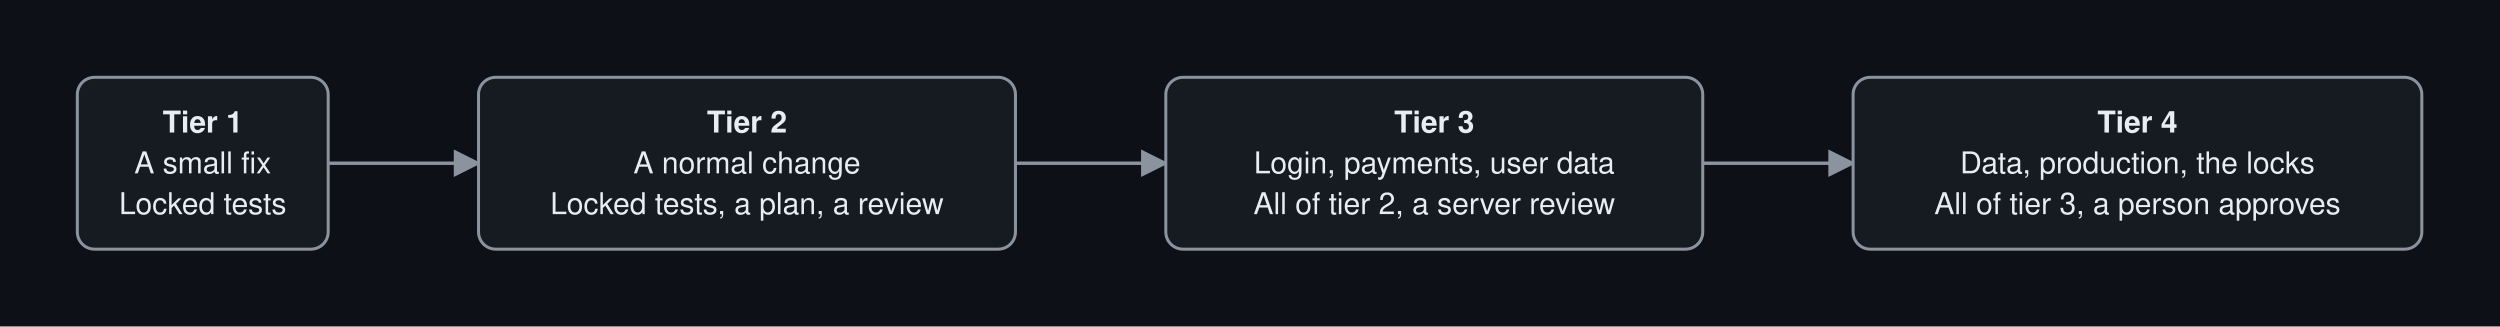
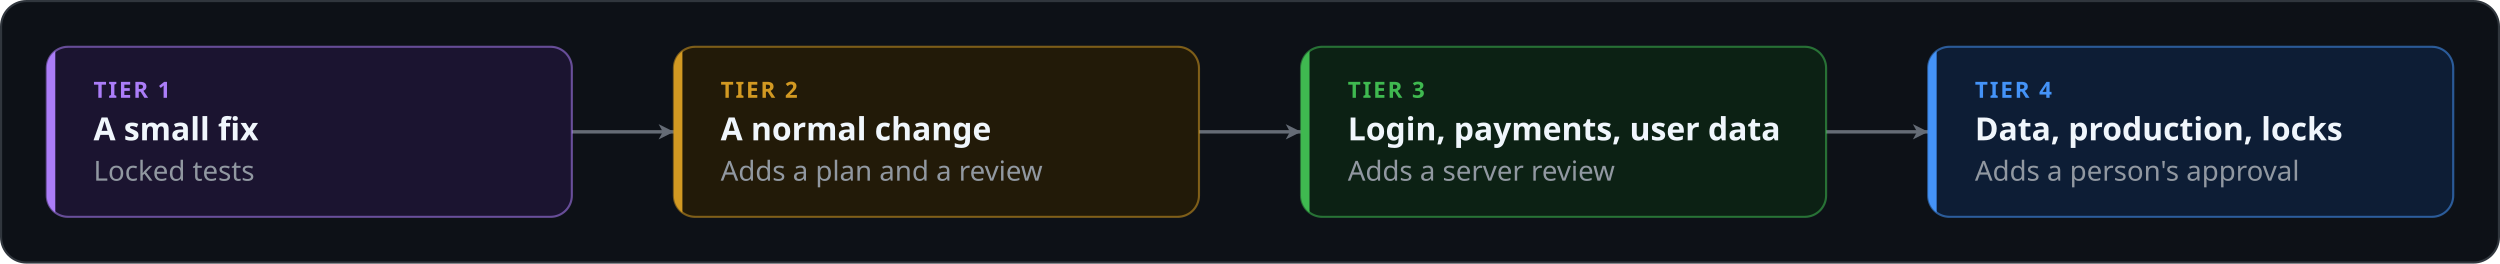
- <svg xmlns="http://www.w3.org/2000/svg" viewBox="-12 -12 1164 152" width="1164" height="152" role="img" aria-labelledby="title desc" font-family="-apple-system, BlinkMacSystemFont, 'Segoe UI', Helvetica, Arial, sans-serif" font-size="14">
+ <svg xmlns="http://www.w3.org/2000/svg" viewBox="-22 -22 1176 124" width="1176" height="124" role="img" aria-labelledby="title desc" font-family="-apple-system, BlinkMacSystemFont, 'Segoe UI', 'Noto Sans', Helvetica, Arial, sans-serif">
  <defs>
-     <marker id="arrow" viewBox="0 0 10 10" refX="9" refY="5" markerWidth="8" markerHeight="8" orient="auto-start-reverse">
-       <path d="M0,0 L10,5 L0,10 z" fill="#8b949e" />
+     <marker id="arrow-plain" viewBox="0 0 10 10" refX="9" refY="5" markerWidth="9" markerHeight="9" markerUnits="userSpaceOnUse" orient="auto-start-reverse">
+       <path d="M1,1 L9,5 L1,9 L3.2,5 z" fill="#656c76" />
+     </marker>
+     <marker id="arrow-fail" viewBox="0 0 10 10" refX="9" refY="5" markerWidth="9" markerHeight="9" markerUnits="userSpaceOnUse" orient="auto-start-reverse">
+       <path d="M1,1 L9,5 L1,9 L3.2,5 z" fill="#f85149" />
+     </marker>
+     <marker id="arrow-pass" viewBox="0 0 10 10" refX="9" refY="5" markerWidth="9" markerHeight="9" markerUnits="userSpaceOnUse" orient="auto-start-reverse">
+       <path d="M1,1 L9,5 L1,9 L3.2,5 z" fill="#3fb950" />
    </marker>
  </defs>
-   <rect x="-12" y="-12" width="1164" height="152" fill="#0d1117" />
-   <line x1="140.8" y1="64.0" x2="210.8" y2="64.0" stroke="#8b949e" stroke-width="1.6" marker-end="url(#arrow)" />
-   <line x1="460.8" y1="64.0" x2="530.8" y2="64.0" stroke="#8b949e" stroke-width="1.6" marker-end="url(#arrow)" />
-   <line x1="780.8" y1="64.0" x2="850.8" y2="64.0" stroke="#8b949e" stroke-width="1.6" marker-end="url(#arrow)" />
-   <rect x="24.0" y="24.0" width="116.8" height="80.0" rx="8" fill="#161b22" stroke="#8b949e" stroke-width="1.4" />
-   <text x="82.4" y="49.7" text-anchor="middle" fill="#e6edf3" font-weight="600">Tier 1</text>
-   <text x="82.4" y="68.7" text-anchor="middle" fill="#e6edf3">A small fix</text>
-   <text x="82.4" y="87.7" text-anchor="middle" fill="#e6edf3">Locked tests</text>
-   <rect x="210.8" y="24.0" width="250.0" height="80.0" rx="8" fill="#161b22" stroke="#8b949e" stroke-width="1.4" />
-   <text x="335.8" y="49.7" text-anchor="middle" fill="#e6edf3" font-weight="600">Tier 2</text>
-   <text x="335.8" y="68.7" text-anchor="middle" fill="#e6edf3">A normal change</text>
-   <text x="335.8" y="87.7" text-anchor="middle" fill="#e6edf3">Locked tests, a plan, a review</text>
-   <rect x="530.8" y="24.0" width="250.0" height="80.0" rx="8" fill="#161b22" stroke="#8b949e" stroke-width="1.4" />
-   <text x="655.8" y="49.7" text-anchor="middle" fill="#e6edf3" font-weight="600">Tier 3</text>
-   <text x="655.8" y="68.7" text-anchor="middle" fill="#e6edf3">Login, payments, user data</text>
-   <text x="655.8" y="87.7" text-anchor="middle" fill="#e6edf3">All of tier 2, a server review</text>
-   <rect x="850.8" y="24.0" width="264.8" height="80.0" rx="8" fill="#161b22" stroke="#8b949e" stroke-width="1.4" />
-   <text x="983.2" y="49.7" text-anchor="middle" fill="#e6edf3" font-weight="600">Tier 4</text>
-   <text x="983.2" y="68.7" text-anchor="middle" fill="#e6edf3">Data, production, the locks</text>
-   <text x="983.2" y="87.7" text-anchor="middle" fill="#e6edf3">All of tier 3, a person approves</text>
+   <rect x="-21.5" y="-21.5" width="1175" height="123" rx="12" fill="#0d1117" stroke="#30363d" />
+   <path d="M247.0,40.0 L295.0,40.0" fill="none" stroke="#656c76" stroke-width="1.6" stroke-linecap="round" stroke-linejoin="round" marker-end="url(#arrow-plain)" />
+   <path d="M542.0,40.0 L590.0,40.0" fill="none" stroke="#656c76" stroke-width="1.6" stroke-linecap="round" stroke-linejoin="round" marker-end="url(#arrow-plain)" />
+   <path d="M837.0,40.0 L885.0,40.0" fill="none" stroke="#656c76" stroke-width="1.6" stroke-linecap="round" stroke-linejoin="round" marker-end="url(#arrow-plain)" />
+   <rect x="0.0" y="0.0" width="247.0" height="80.0" rx="10" fill="#1b1430" stroke="#ab7df8" stroke-opacity="0.55" stroke-width="1" />
+   <clipPath id="clip0">
+     <rect x="0.0" y="0.0" width="247.0" height="80.0" rx="10" />
+   </clipPath>
+   <rect x="0.0" y="0.0" width="4" height="80.0" fill="#ab7df8" clip-path="url(#clip0)" />
+   <text x="22.0" y="24.0" font-size="10.5" font-weight="700" letter-spacing="0.9" fill="#ab7df8">TIER 1</text>
+   <text x="22.0" y="44.0" font-size="15" font-weight="600" fill="#f0f6fc">A small fix</text>
+   <text x="22.0" y="63.0" font-size="13" fill="#9198a1">Locked tests</text>
+   <rect x="295.0" y="0.0" width="247.0" height="80.0" rx="10" fill="#221a08" stroke="#d29922" stroke-opacity="0.55" stroke-width="1" />
+   <clipPath id="clip1">
+     <rect x="295.0" y="0.0" width="247.0" height="80.0" rx="10" />
+   </clipPath>
+   <rect x="295.0" y="0.0" width="4" height="80.0" fill="#d29922" clip-path="url(#clip1)" />
+   <text x="317.0" y="24.0" font-size="10.5" font-weight="700" letter-spacing="0.9" fill="#d29922">TIER 2</text>
+   <text x="317.0" y="44.0" font-size="15" font-weight="600" fill="#f0f6fc">A normal change</text>
+   <text x="317.0" y="63.0" font-size="13" fill="#9198a1">Adds a plan and a review</text>
+   <rect x="590.0" y="0.0" width="247.0" height="80.0" rx="10" fill="#0c2114" stroke="#3fb950" stroke-opacity="0.55" stroke-width="1" />
+   <clipPath id="clip2">
+     <rect x="590.0" y="0.0" width="247.0" height="80.0" rx="10" />
+   </clipPath>
+   <rect x="590.0" y="0.0" width="4" height="80.0" fill="#3fb950" clip-path="url(#clip2)" />
+   <text x="612.0" y="24.0" font-size="10.5" font-weight="700" letter-spacing="0.9" fill="#3fb950">TIER 3</text>
+   <text x="612.0" y="44.0" font-size="15" font-weight="600" fill="#f0f6fc">Login, payments, user data</text>
+   <text x="612.0" y="63.0" font-size="13" fill="#9198a1">Adds a server review</text>
+   <rect x="885.0" y="0.0" width="247.0" height="80.0" rx="10" fill="#0d1d35" stroke="#4493f8" stroke-opacity="0.55" stroke-width="1" />
+   <clipPath id="clip3">
+     <rect x="885.0" y="0.0" width="247.0" height="80.0" rx="10" />
+   </clipPath>
+   <rect x="885.0" y="0.0" width="4" height="80.0" fill="#4493f8" clip-path="url(#clip3)" />
+   <text x="907.0" y="24.0" font-size="10.5" font-weight="700" letter-spacing="0.9" fill="#4493f8">TIER 4</text>
+   <text x="907.0" y="44.0" font-size="15" font-weight="600" fill="#f0f6fc">Data, production, locks</text>
+   <text x="907.0" y="63.0" font-size="13" fill="#9198a1">Adds a person's approval</text>
</svg>
